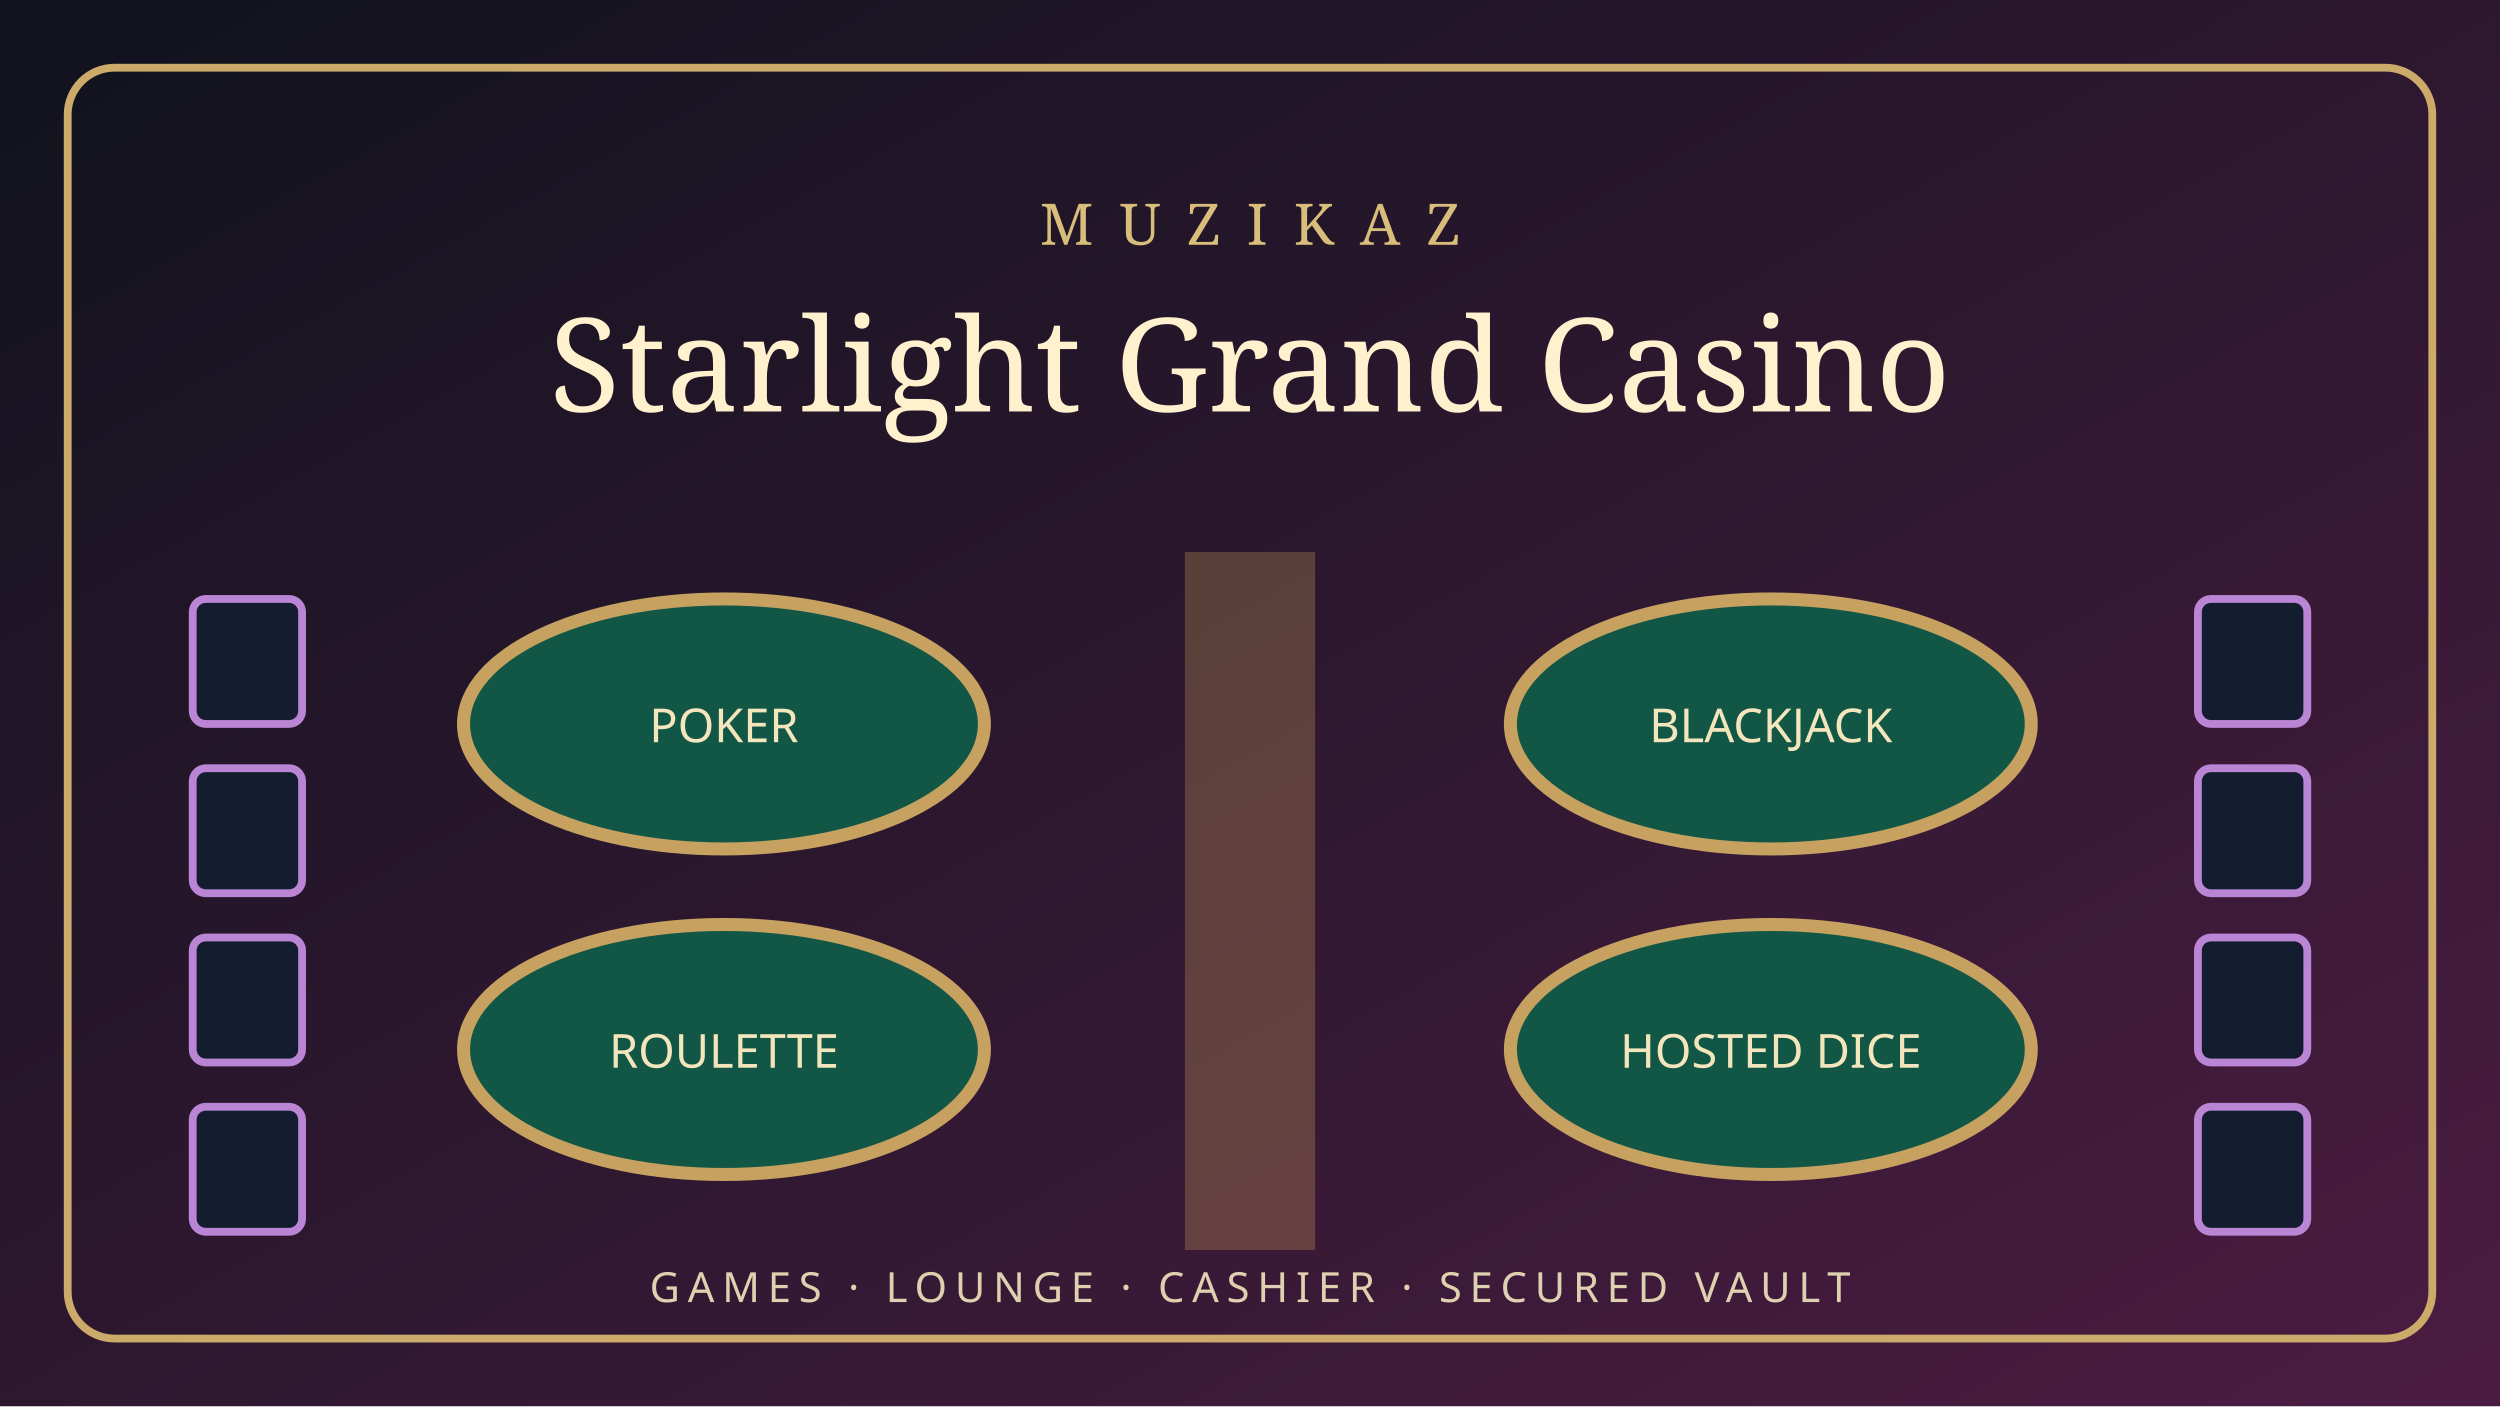
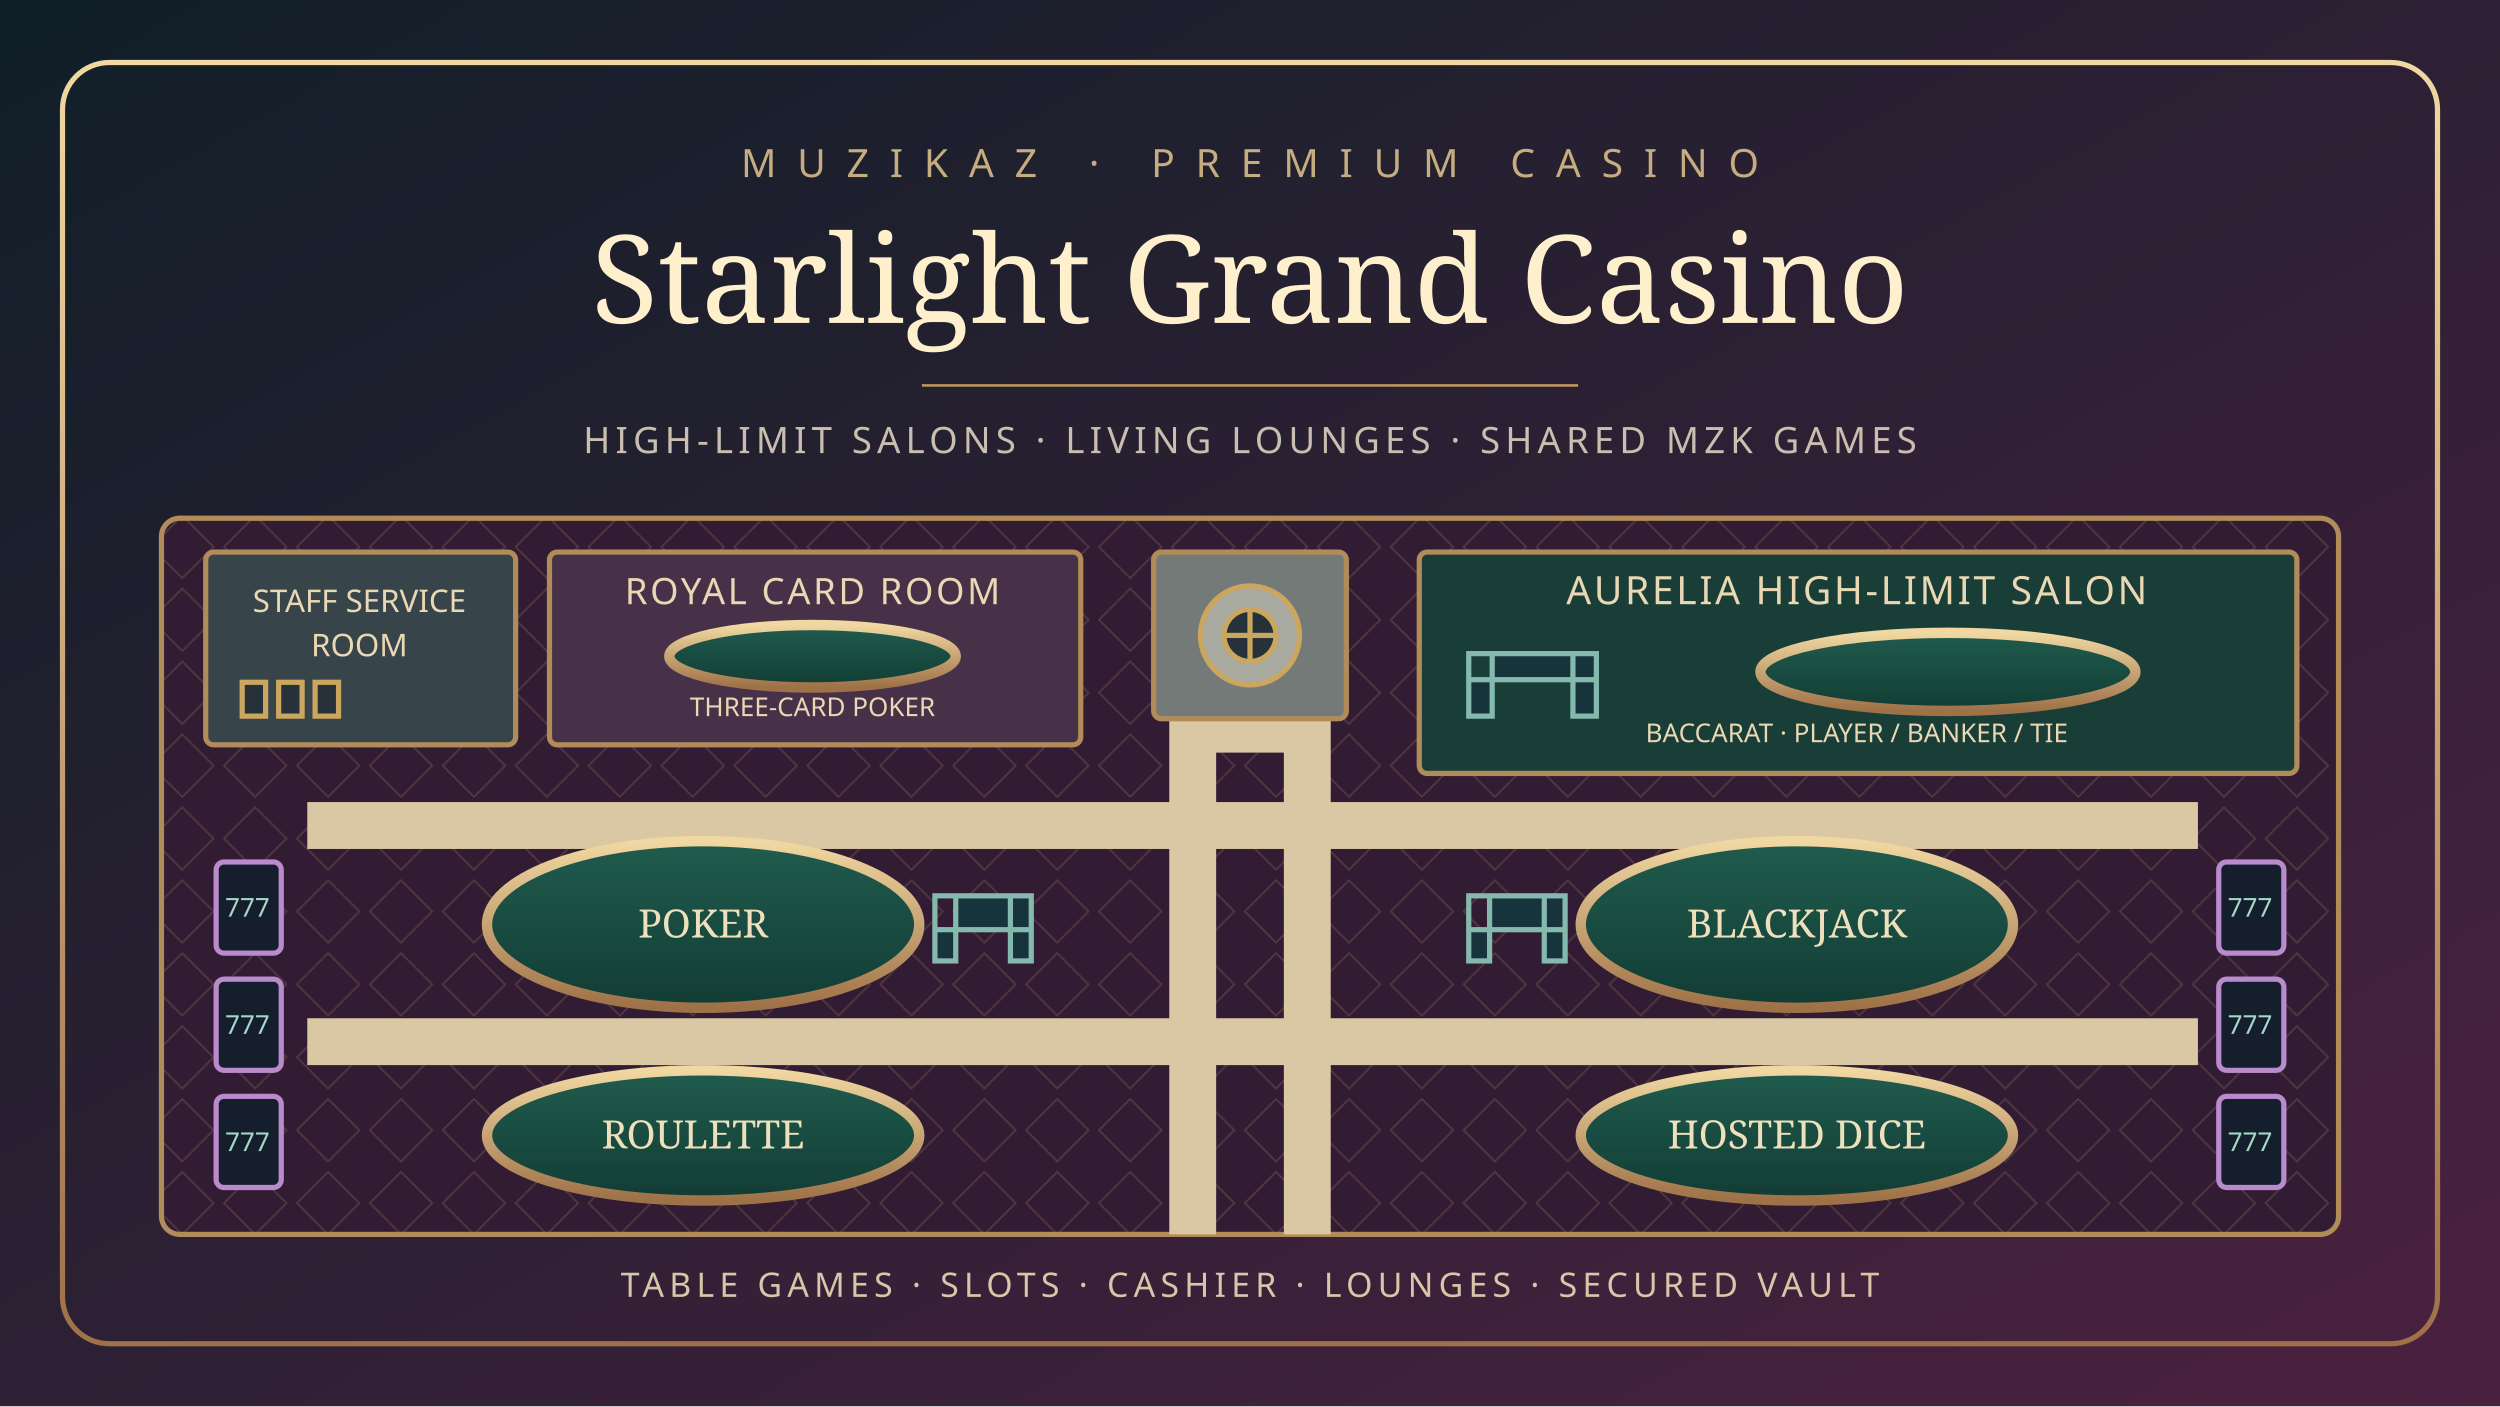
- <svg xmlns="http://www.w3.org/2000/svg" viewBox="0 0 960 540">
+ <svg xmlns="http://www.w3.org/2000/svg" viewBox="0 0 960 540" role="img" aria-labelledby="title description">
  <defs>
-     <linearGradient id="g" x2="1" y2="1">
-       <stop stop-color="#10131d" />
-       <stop offset="1" stop-color="#4b1c42" />
+     <linearGradient id="backdrop" x2="1" y2="1">
+       <stop stop-color="#101f28" />
+       <stop offset="1" stop-color="#4b2140" />
    </linearGradient>
+     <linearGradient id="gold" x2="0" y2="1">
+       <stop stop-color="#f1d8a2" />
+       <stop offset="1" stop-color="#9e7147" />
+     </linearGradient>
+     <linearGradient id="felt" x2="0" y2="1">
+       <stop stop-color="#205c4d" />
+       <stop offset="1" stop-color="#123c35" />
+     </linearGradient>
+     <pattern id="carpet" width="28" height="28" patternUnits="userSpaceOnUse">
+       <path d="m14 2 12 12-12 12L2 14Z" fill="none" stroke="#b38a6340" stroke-width=".7" />
+     </pattern>
  </defs>
-   <rect width="960" height="540" fill="url(#g)" />
-   <rect x="26" y="26" width="908" height="488" rx="18" fill="none" stroke="#ccab6a" stroke-width="3" />
-   <text x="480" y="94" fill="#d9bd7b" text-anchor="middle" font-family="Georgia,serif" font-size="22" letter-spacing="10">MUZIKAZ</text>
-   <text x="480" y="158" fill="#fff1ce" text-anchor="middle" font-family="Georgia,serif" font-size="50">Starlight Grand Casino</text>
-   <path d="M455 480V212H505V480" fill="#b18950" opacity=".36" />
-   <g fill="#125646" stroke="#c6a160" stroke-width="5">
-     <ellipse cx="278" cy="278" rx="100" ry="48" />
-     <ellipse cx="278" cy="403" rx="100" ry="48" />
-     <ellipse cx="680" cy="278" rx="100" ry="48" />
-     <ellipse cx="680" cy="403" rx="100" ry="48" />
+   <rect width="960" height="540" fill="url(#backdrop)" />
+   <rect x="24" y="24" width="912" height="492" rx="18" fill="none" stroke="url(#gold)" stroke-width="2" />
+   <text x="480" y="68" fill="#c5ad80" text-anchor="middle" font-family="sans-serif" font-size="15" letter-spacing="8">MUZIKAZ · PREMIUM CASINO</text>
+   <text x="480" y="124" fill="#fff0cd" text-anchor="middle" font-family="Georgia,serif" font-size="47">Starlight Grand Casino</text>
+   <path d="M354 148h252" stroke="#be945e" stroke-width="1" />
+   <text x="480" y="174" fill="#c9beb0" text-anchor="middle" font-family="sans-serif" font-size="14" letter-spacing="2">HIGH-LIMIT SALONS · LIVING LOUNGES · SHARED MZK GAMES</text>
+   <g stroke="#b18b59" stroke-width="2">
+     <rect x="62" y="199" width="836" height="275" rx="7" fill="#311c33" />
+     <rect x="62" y="199" width="836" height="275" rx="7" fill="url(#carpet)" stroke="none" />
+     <path d="M458 474V280h44v194M118 317h726M118 400h726" fill="none" stroke="#dac7a4" stroke-width="18" />
+     <rect x="79" y="212" width="119" height="74" rx="3" fill="#37454b" />
+     <rect x="211" y="212" width="204" height="74" rx="3" fill="#463149" />
+     <rect x="443" y="212" width="74" height="64" rx="3" fill="#747a78" />
+     <rect x="545" y="212" width="337" height="85" rx="3" fill="#193e37" />
  </g>
-   <g fill="#f4e6bc" text-anchor="middle" font-family="sans-serif" font-size="18">
-     <text x="278" y="285">POKER</text>
-     <text x="278" y="410">ROULETTE</text>
-     <text x="680" y="285">BLACKJACK</text>
-     <text x="680" y="410">HOSTED DICE</text>
+   <g font-family="sans-serif" text-anchor="middle" fill="#ead8b4">
+     <text x="138" y="235" font-size="12">STAFF SERVICE</text>
+     <text x="138" y="252" font-size="12">ROOM</text>
+     <text x="312" y="232" font-size="14" letter-spacing="1">ROYAL CARD ROOM</text>
+     <text x="312" y="275" font-size="10">THREE-CARD POKER</text>
+     <text x="713" y="232" font-size="15" letter-spacing="1">AURELIA HIGH-LIMIT SALON</text>
+     <text x="713" y="285" font-size="10">BACCARAT · PLAYER / BANKER / TIE</text>
  </g>
-   <g fill="#141c2f" stroke="#bb85d5" stroke-width="3">
-     <rect x="74" y="230" width="42" height="48" rx="5" />
-     <rect x="844" y="230" width="42" height="48" rx="5" />
-     <rect x="74" y="295" width="42" height="48" rx="5" />
-     <rect x="844" y="295" width="42" height="48" rx="5" />
-     <rect x="74" y="360" width="42" height="48" rx="5" />
-     <rect x="844" y="360" width="42" height="48" rx="5" />
-     <rect x="74" y="425" width="42" height="48" rx="5" />
-     <rect x="844" y="425" width="42" height="48" rx="5" />
+   <g fill="url(#felt)" stroke="url(#gold)" stroke-width="4">
+     <ellipse cx="312" cy="252" rx="55" ry="12" />
+     <ellipse cx="748" cy="258" rx="72" ry="15" />
+     <ellipse cx="270" cy="355" rx="83" ry="32" />
+     <ellipse cx="690" cy="355" rx="83" ry="32" />
+     <ellipse cx="270" cy="436" rx="83" ry="25" />
+     <ellipse cx="690" cy="436" rx="83" ry="25" />
  </g>
-   <text x="480" y="500" fill="#dfd0af" text-anchor="middle" font-family="sans-serif" font-size="16" letter-spacing="3">GAMES · LOUNGE · CASHIER · SECURED VAULT</text>
+   <g fill="#eee0bc" text-anchor="middle" font-family="Georgia,serif" font-size="15">
+     <text x="270" y="360">POKER</text>
+     <text x="690" y="360">BLACKJACK</text>
+     <text x="270" y="441">ROULETTE</text>
+     <text x="690" y="441">HOSTED DICE</text>
+   </g>
+   <g fill="#263139" stroke="#cba65f" stroke-width="2">
+     <circle cx="480" cy="244" r="19" fill="#a8aaa0" />
+     <circle cx="480" cy="244" r="10" />
+     <path d="M470 244h20m-10-10v20" />
+     <rect x="93" y="262" width="9" height="13" />
+     <rect x="107" y="262" width="9" height="13" />
+     <rect x="121" y="262" width="9" height="13" />
+   </g>
+   <g fill="#17343d" stroke="#85b9ae" stroke-width="2">
+     <path d="M564 251h49v10h-49Zm0 0v24h9v-24m40 0v24h-9v-24" />
+     <path d="M359 344h37v13h-37Zm0 0v25h8v-25m29 0v25h-8v-25" />
+     <path d="M564 344h37v13h-37Zm0 0v25h8v-25m29 0v25h-8v-25" />
+   </g>
+   <g fill="#151e2d" stroke="#b98acc" stroke-width="2">
+     <rect x="83" y="331" width="25" height="35" rx="3" />
+     <rect x="83" y="376" width="25" height="35" rx="3" />
+     <rect x="83" y="421" width="25" height="35" rx="3" />
+     <rect x="852" y="331" width="25" height="35" rx="3" />
+     <rect x="852" y="376" width="25" height="35" rx="3" />
+     <rect x="852" y="421" width="25" height="35" rx="3" />
+   </g>
+   <g fill="#a7d7c6" font-family="sans-serif" font-size="10" text-anchor="middle">
+     <text x="95" y="352">777</text>
+     <text x="95" y="397">777</text>
+     <text x="95" y="442">777</text>
+     <text x="864" y="352">777</text>
+     <text x="864" y="397">777</text>
+     <text x="864" y="442">777</text>
+   </g>
+   <text x="480" y="498" fill="#d7c6a8" text-anchor="middle" font-family="sans-serif" font-size="13" letter-spacing="2">TABLE GAMES · SLOTS · CASHIER · LOUNGES · SECURED VAULT</text>
</svg>
